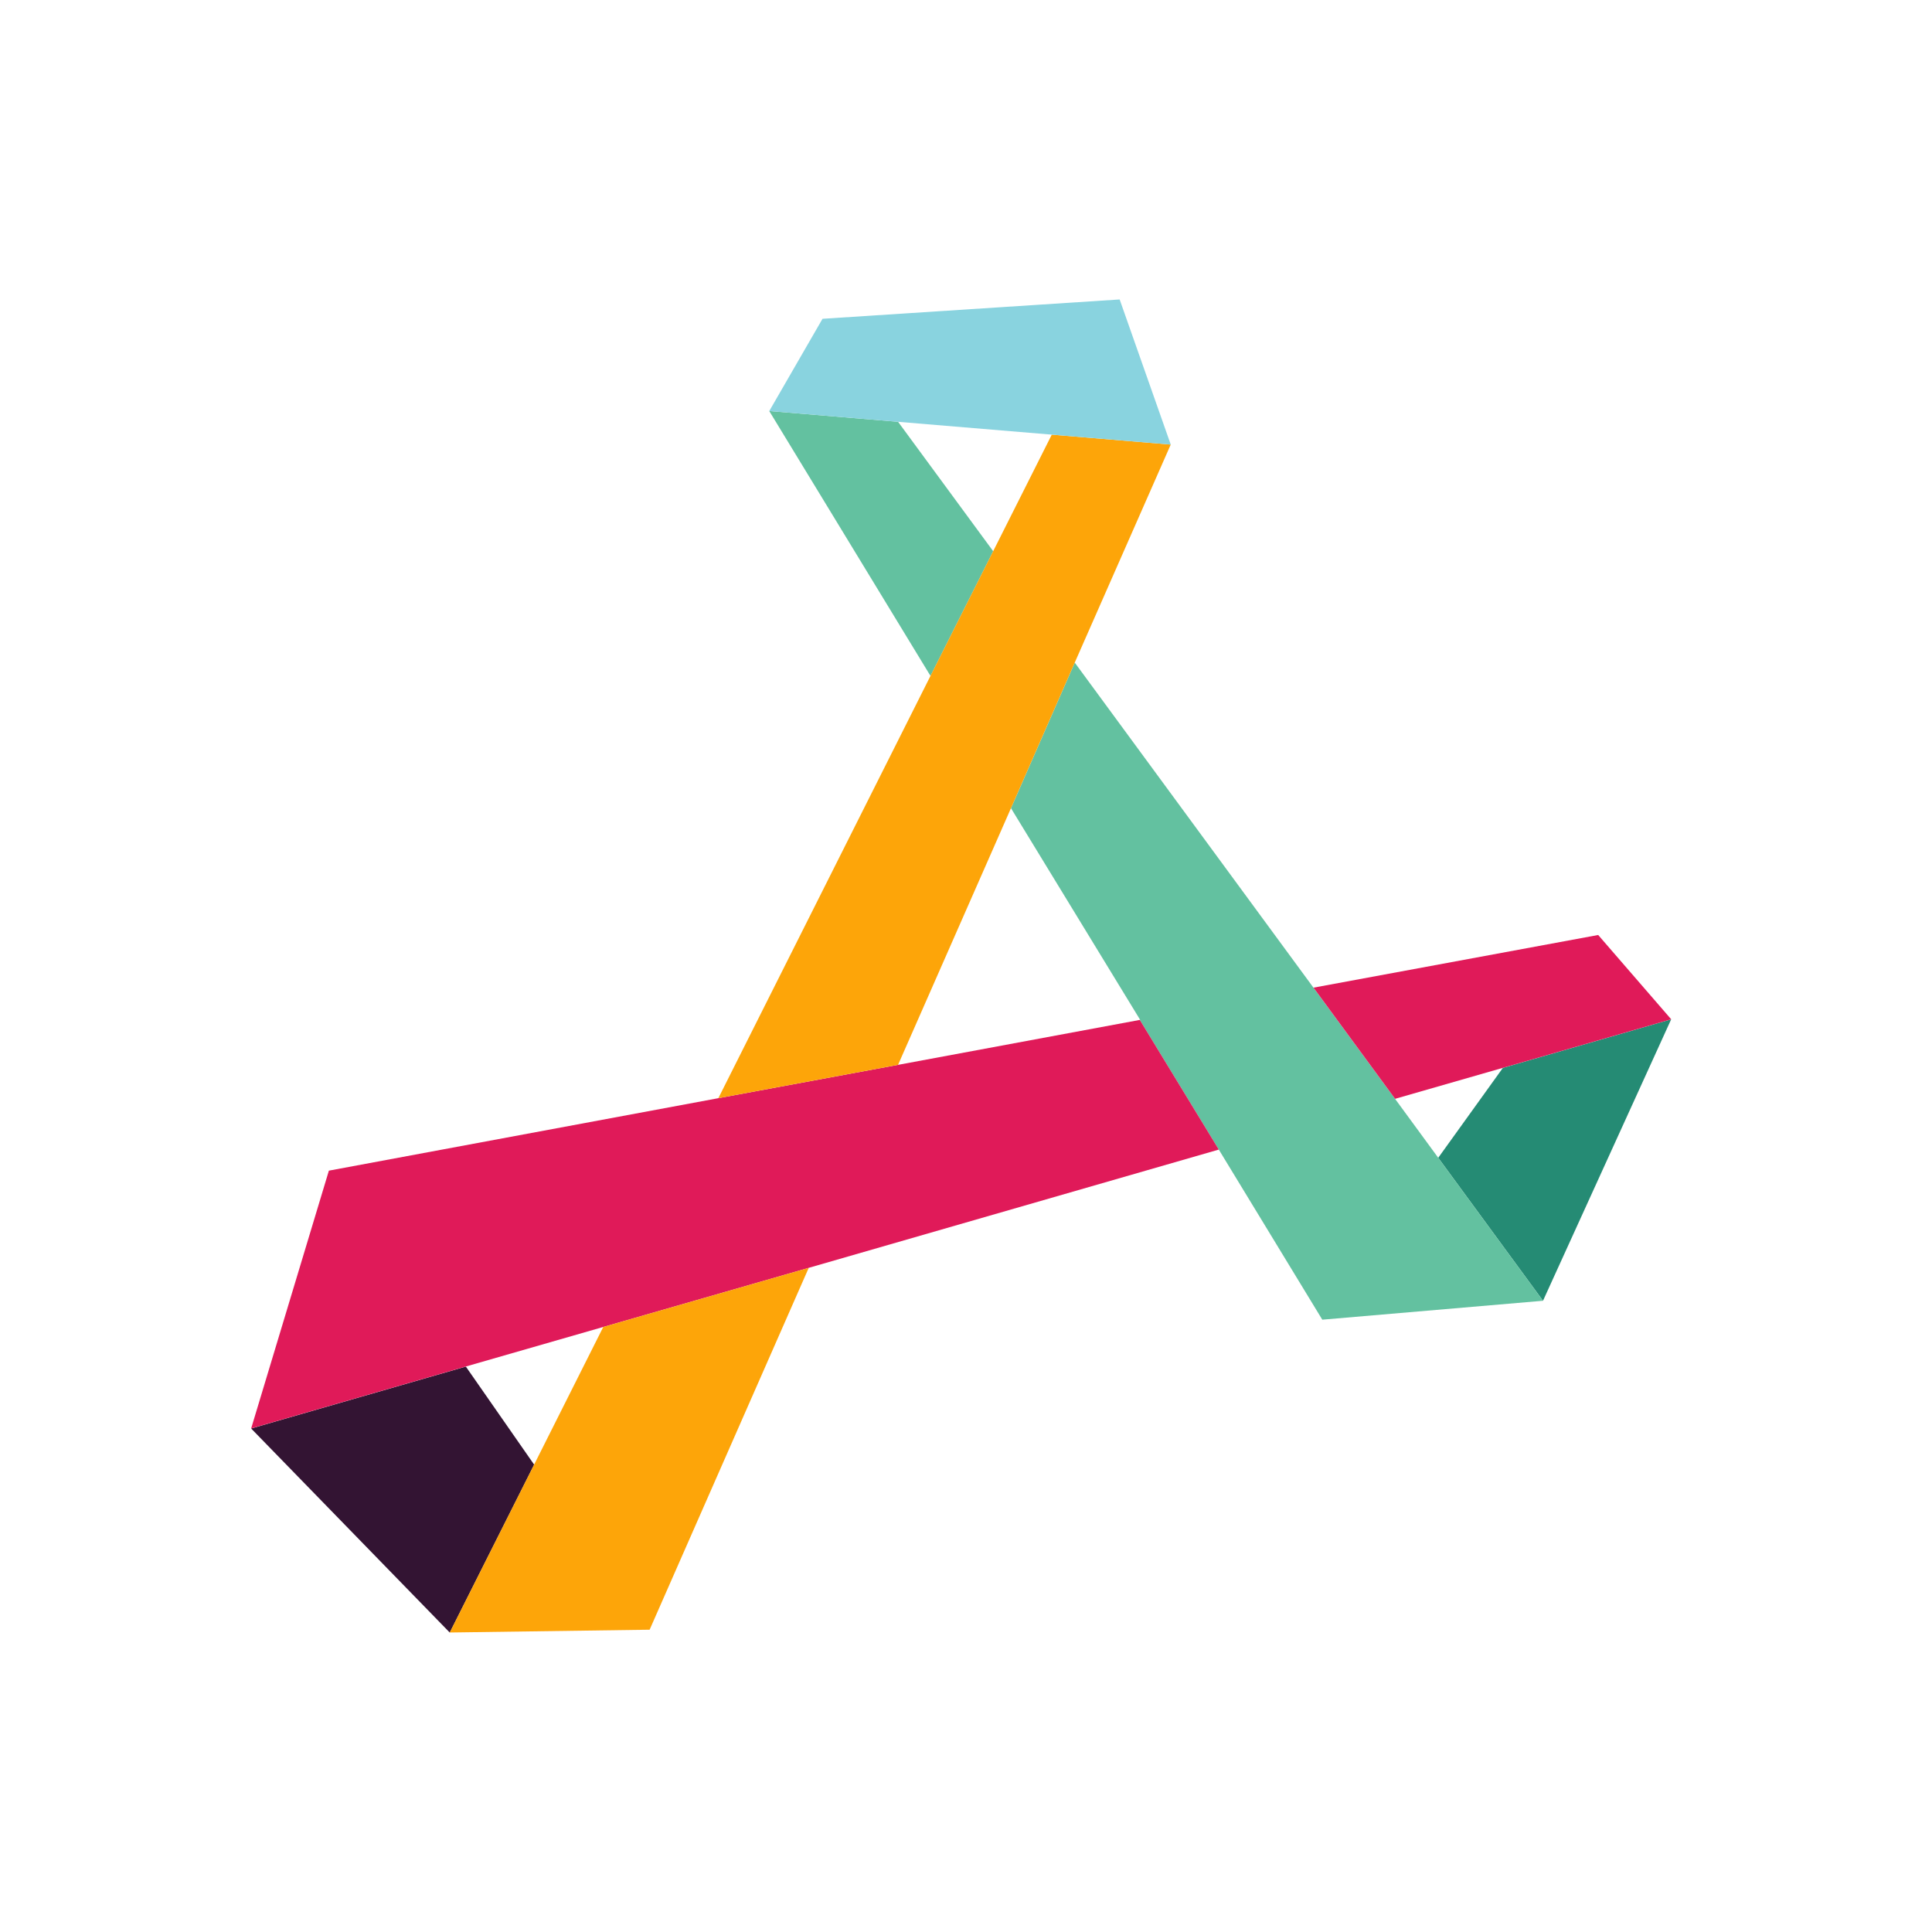
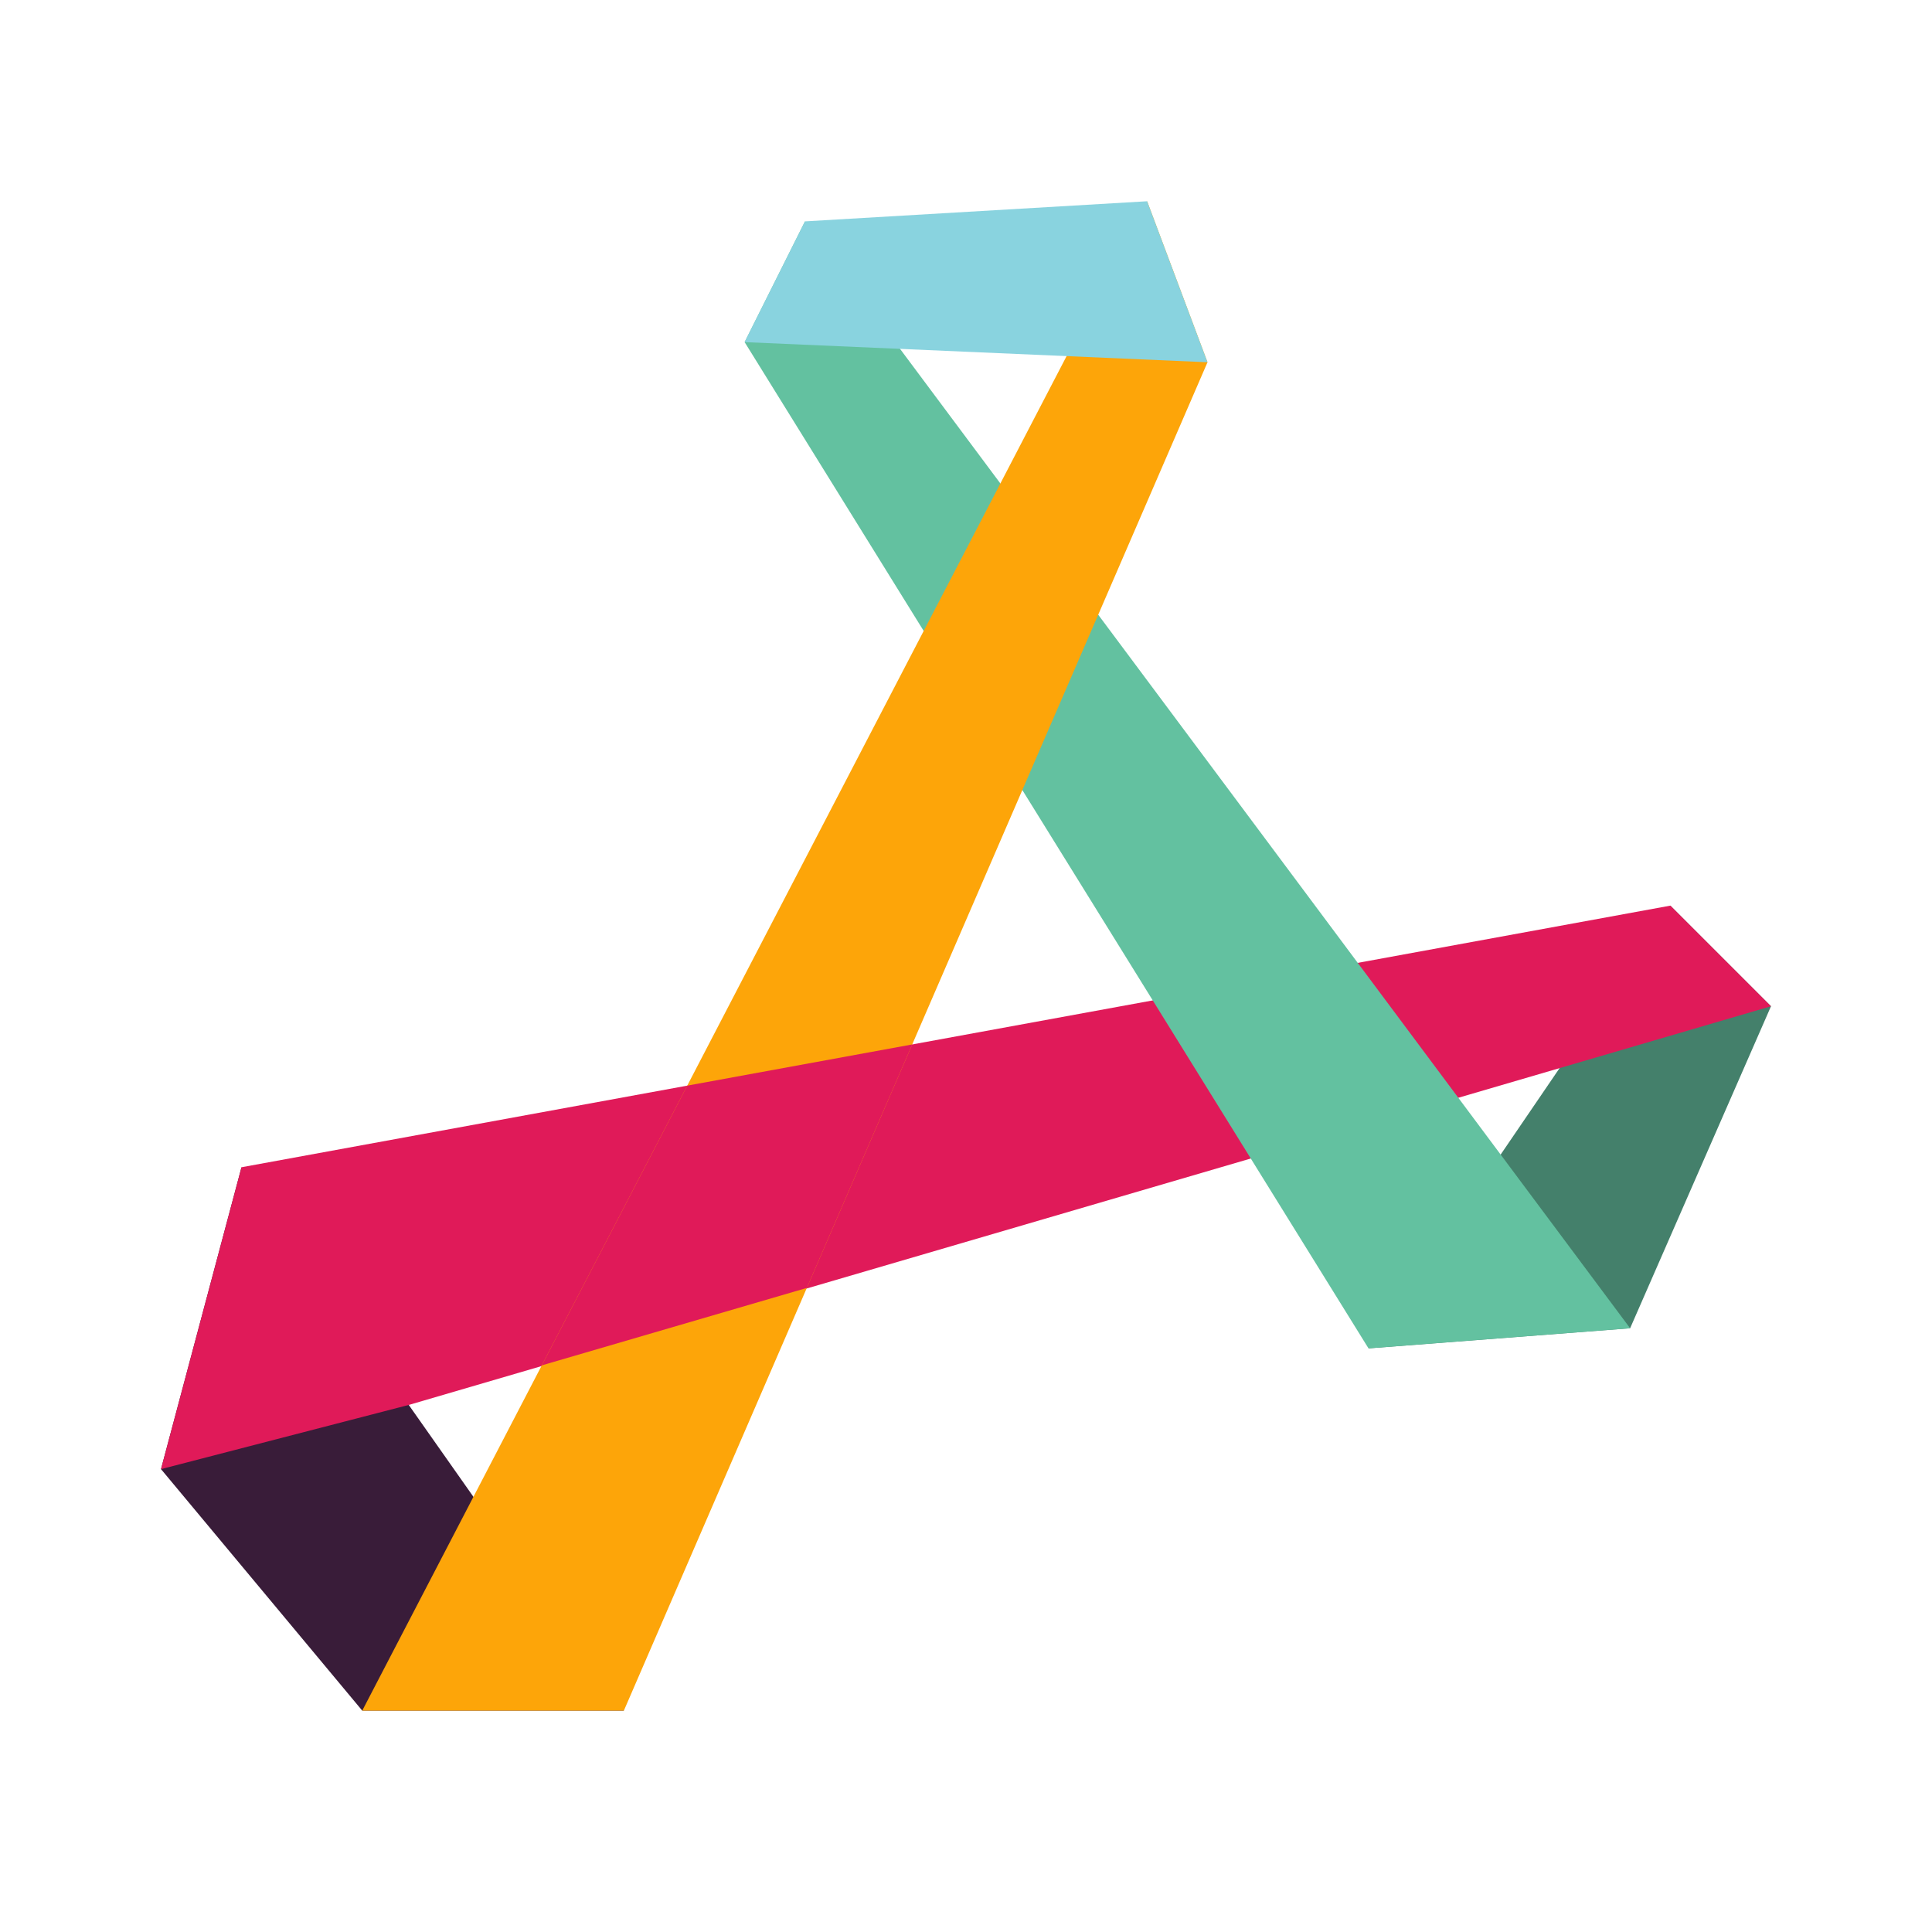
- <svg xmlns="http://www.w3.org/2000/svg" width="96" height="96" viewBox="0 0 96 96" fill="none">
-   <path d="M74.676 53.064L71.465 57.53L76.671 64.634L83.04 50.649L74.676 53.064Z" fill="#258B74" />
-   <path d="M44.625 20.959L38.224 20.424L46.236 33.587L49.351 27.39L44.625 20.959Z" fill="#63C1A0" />
-   <path d="M76.671 64.634L71.465 57.529L69.321 54.602L65.267 49.079L65.245 49.089L65.267 49.079L53.404 32.925L50.235 40.158L56.657 50.681H56.636L60.562 57.123L65.704 65.574L68.585 61.557L65.704 65.574L76.671 64.634Z" fill="#63C1A0" />
-   <path d="M23.148 67.905L12.48 70.982L22.348 81.121L26.541 72.777L23.148 67.905Z" fill="#331433" />
-   <path d="M44.624 52.912L35.694 54.568L16.342 58.169L12.48 70.978L23.148 67.901L29.976 65.936L40.186 62.998L60.562 57.122L56.636 50.679L44.624 52.912Z" fill="#E01A59" />
-   <path d="M79.413 46.459L65.267 49.076L69.321 54.6L74.676 53.061L83.04 50.647L79.413 46.459Z" fill="#E01A59" />
-   <path d="M58.173 22.09L52.262 21.598L49.35 27.389L46.235 33.585L35.694 54.568L44.624 52.912L50.235 40.156L53.404 32.923L58.173 22.09Z" fill="#FDA509" />
-   <path d="M29.976 65.936L26.541 72.774L28.226 75.188L26.541 72.774L22.348 81.118L32.28 80.979L40.186 62.998L29.976 65.936Z" fill="#FDA509" />
-   <path d="M55.635 14.88L40.87 15.841L38.224 20.425L58.174 22.091L55.635 14.88Z" fill="#89D3DF" />
+ <svg xmlns="http://www.w3.org/2000/svg" width="96" height="96" viewBox="16 16 96 96" fill="none">
+   <path id="Vector" d="M99 61L84 83L97 82L104 66L99 61Z" fill="#44806B" />
+   <path id="Vector_2" d="M28 74L24 89L34 101H47L28 74Z" fill="#391C39" />
+   <path id="Vector_3" d="M28 74L24 89L36.343 85.802L104 66L99 61L28 74Z" fill="#E01A59" />
+   <path id="Vector_4" d="M97 82L56 27L53 33L84 83L97 82Z" fill="#63C1A0" />
+   <path id="Vector_5" d="M76 34L73 26L34 101H47L76 34Z" fill="#FDA509" />
+   <g id="Mask group">
+     <mask id="mask0_3_2" style="mask-type:alpha" maskUnits="userSpaceOnUse" x="24" y="61" width="80" height="28">
+       <path id="Vector_6" d="M28 74L24 89L36.343 85.766L104 66L99 61L28 74Z" fill="#E01A59" />
+     </mask>
+     <g mask="url(#mask0_3_2)">
+       <path id="Vector_7" d="M76 34L73 26L34 101H47L76 34Z" fill="#E01A59" />
+     </g>
+   </g>
+   <path id="Union" d="M73 26L56 27L53 33L76 34L73 26Z" fill="#89D3DF" />
</svg>
